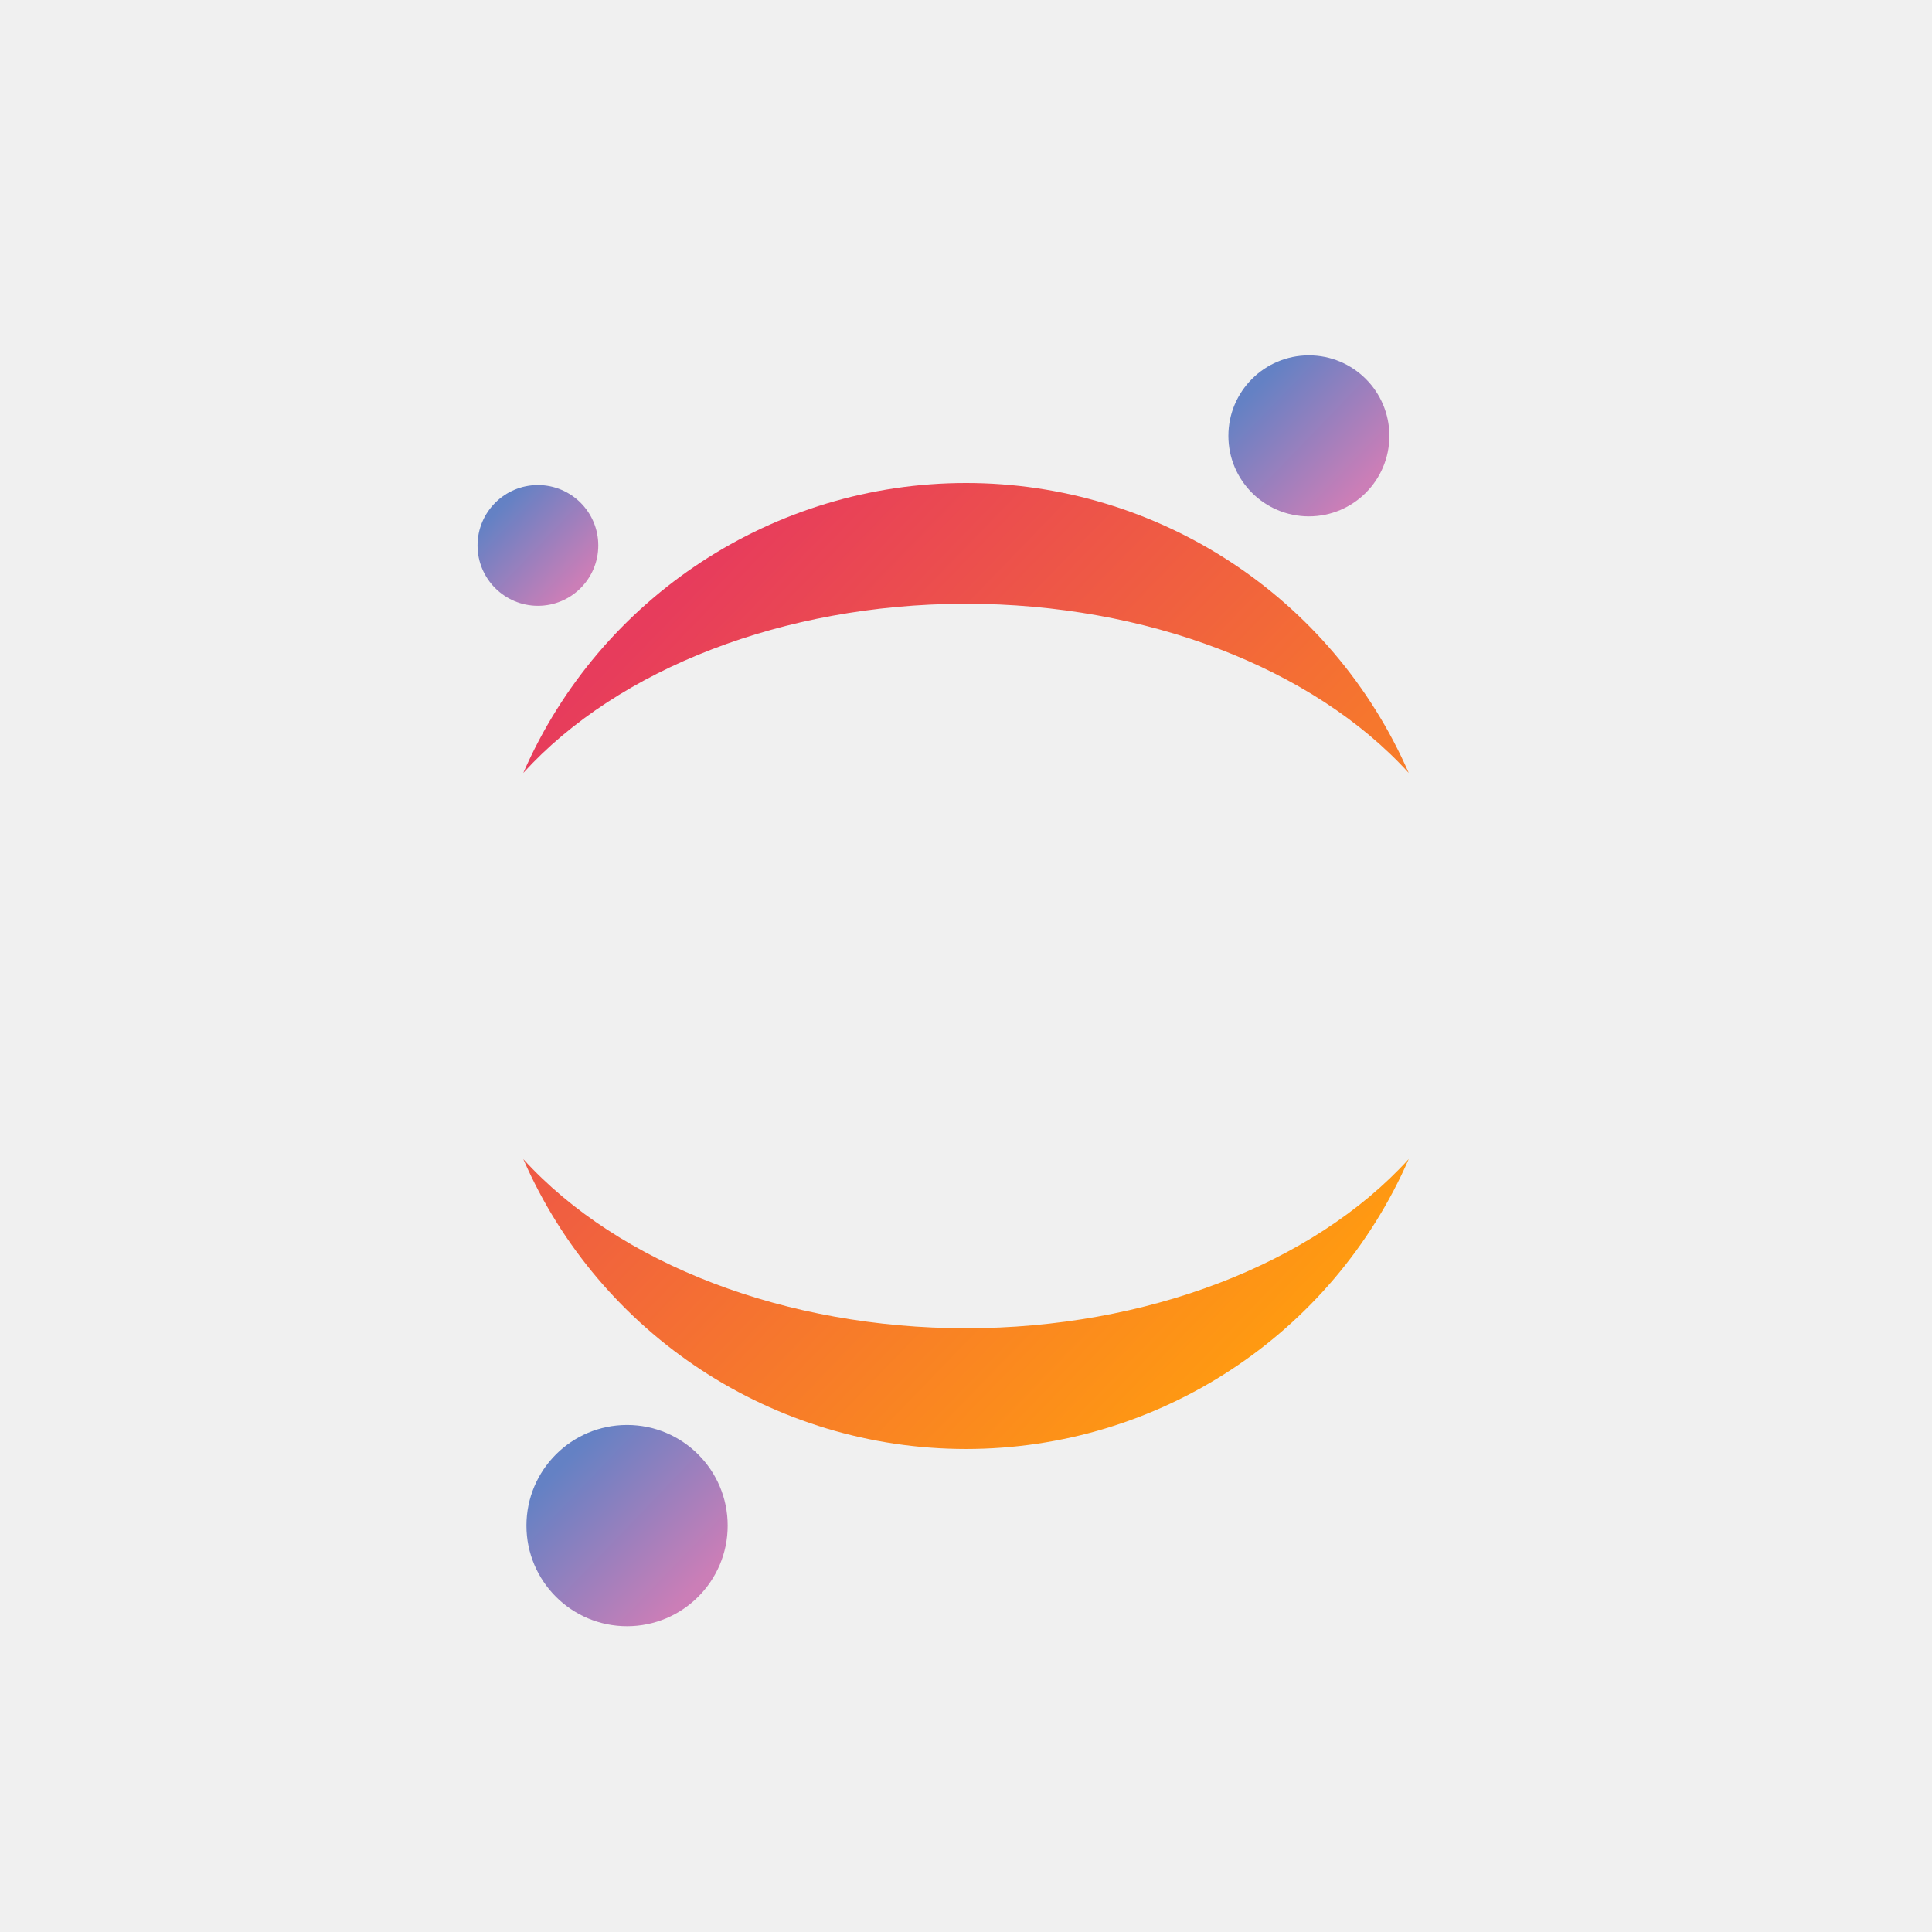
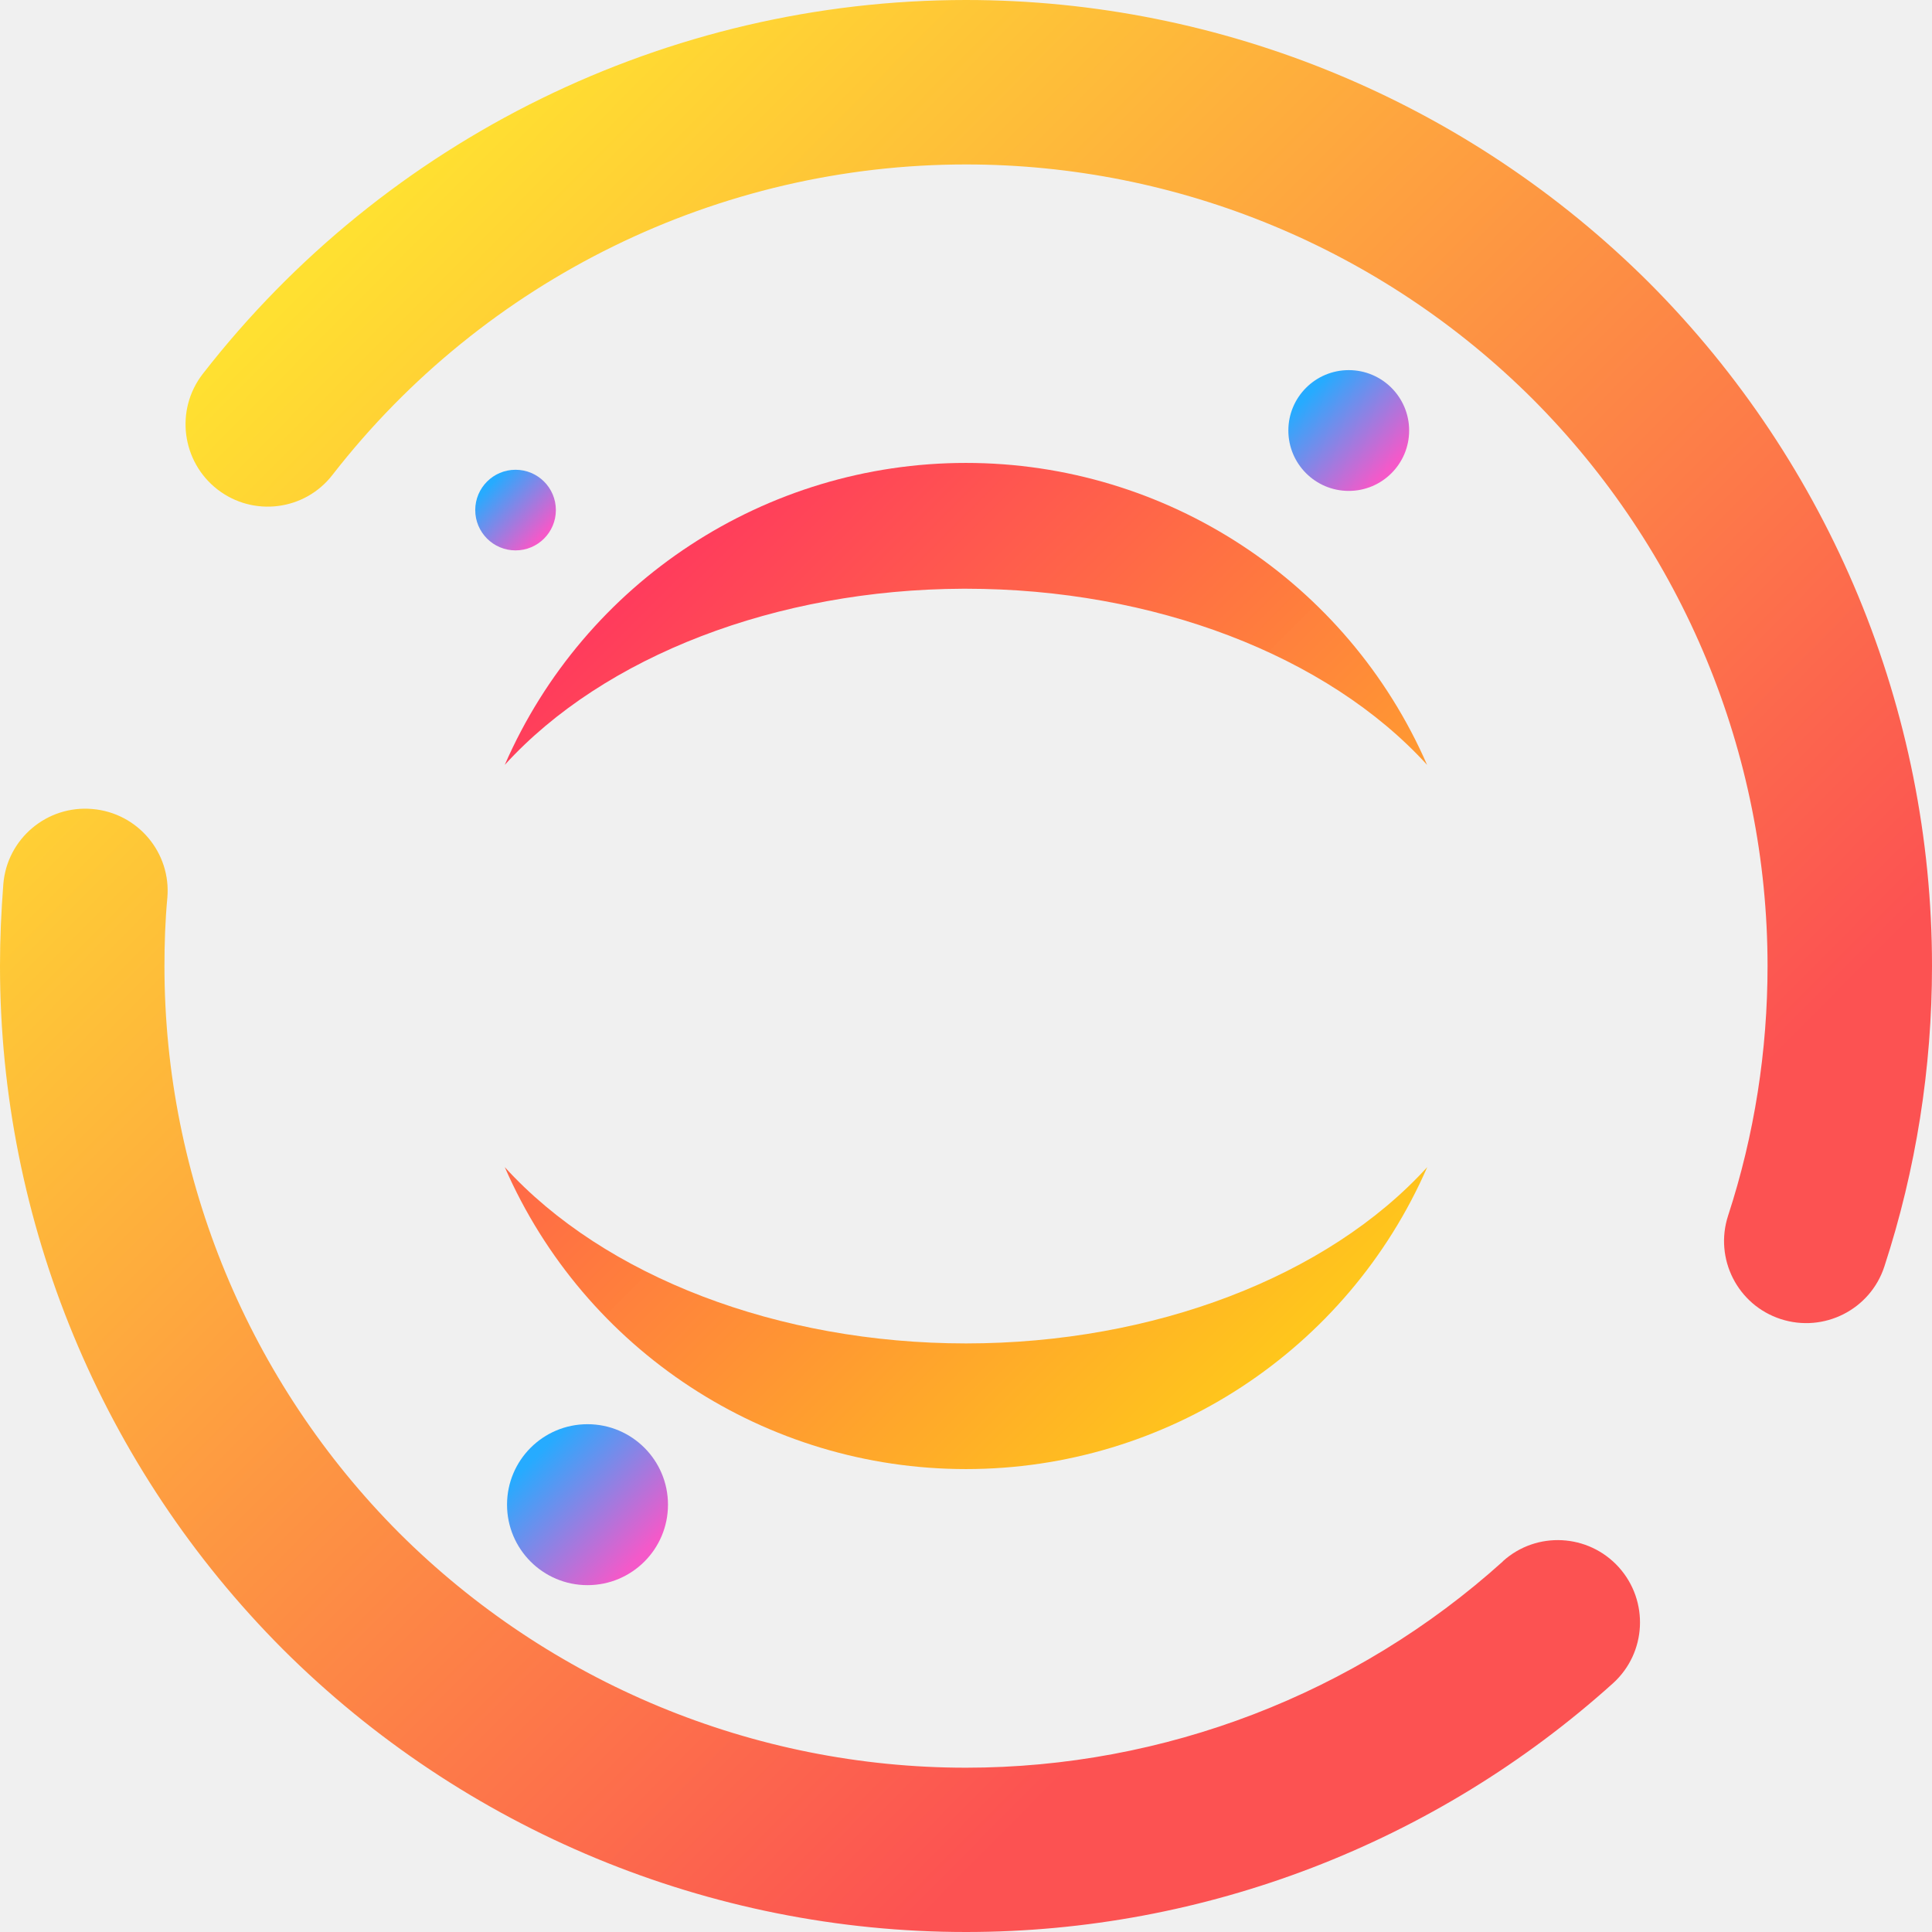
- <svg xmlns="http://www.w3.org/2000/svg" xmlns:xlink="http://www.w3.org/1999/xlink" width="48mm" height="48mm" viewBox="0 0 48 48" version="1.1" id="svg8">
+ <svg xmlns="http://www.w3.org/2000/svg" xmlns:xlink="http://www.w3.org/1999/xlink" width="48" height="48" viewBox="0 0 12.7 12.7" version="1.1" id="svg8">
  <defs id="defs2">
+     <linearGradient id="linearGradient869">
+       <stop style="stop-color:#26abff;stop-opacity:1" offset="0" id="stop865" />
+       <stop style="stop-color:#f459c9;stop-opacity:1" offset="1" id="stop867" />
+     </linearGradient>
+     <linearGradient id="linearGradient863">
+       <stop style="stop-color:#26abff;stop-opacity:1" offset="0" id="stop859" />
+       <stop style="stop-color:#f459c9;stop-opacity:1" offset="1" id="stop861" />
+     </linearGradient>
    <linearGradient id="linearGradient914">
-       <stop id="stop910" offset="0" style="stop-color:#6481c4;stop-opacity:1" />
-       <stop id="stop912" offset="1" style="stop-color:#cb7eb7;stop-opacity:1" />
+       <stop id="stop910" offset="0" style="stop-color:#26abff;stop-opacity:1" />
+       <stop id="stop912" offset="1" style="stop-color:#f459c9;stop-opacity:1" />
    </linearGradient>
    <linearGradient id="linearGradient857">
-       <stop style="stop-color:#e73c5c;stop-opacity:1" offset="0" id="stop853" />
-       <stop style="stop-color:#ff9a11;stop-opacity:1" offset="1" id="stop855" />
+       <stop style="stop-color:#ff3c5c;stop-opacity:1" offset="0" id="stop853" />
+       <stop style="stop-color:#ffc61b;stop-opacity:0.996" offset="1" id="stop855" />
    </linearGradient>
-     <linearGradient xlink:href="#linearGradient857" id="linearGradient859" x1="15.098" y1="16.969" x2="28.66" y2="30.095" gradientUnits="userSpaceOnUse" gradientTransform="matrix(4.707109,0,0,4.707109,-11.89888,-19.75129)" />
-     <linearGradient xlink:href="#linearGradient914" id="linearGradient873" x1="6.159" y1="36.51" x2="11.195" y2="41.352" gradientUnits="userSpaceOnUse" gradientTransform="matrix(0.6435181,0,0,0.6435181,9.99244,12.90117)" />
-     <linearGradient gradientTransform="matrix(0.3861109,0,0,0.3861109,10.01179,-1.449916)" gradientUnits="userSpaceOnUse" y2="41.352" x2="11.195" y1="36.51" x1="6.159" id="linearGradient873-3" xlink:href="#linearGradient914" />
-     <linearGradient gradientTransform="matrix(0.5148145,0,0,0.5148145,28.0494,-9.172704)" gradientUnits="userSpaceOnUse" y2="41.352" x2="11.195" y1="36.51" x1="6.159" id="linearGradient873-35" xlink:href="#linearGradient914" />
+     <linearGradient xlink:href="#linearGradient857" id="linearGradient859" x1="15.201" y1="16.653" x2="28.66" y2="30.095" gradientUnits="userSpaceOnUse" gradientTransform="matrix(0.3432468,0,0,0.3432468,-1.132403,-1.704794)" />
+     <linearGradient xlink:href="#linearGradient863" id="linearGradient873" x1="6.159" y1="36.51" x2="11.195" y2="41.352" gradientUnits="userSpaceOnUse" gradientTransform="matrix(0.1362113,0,0,0.1362113,2.679049,4.599337)" />
+     <linearGradient gradientTransform="matrix(0.06810569,0,0,0.06810569,2.797679,0.7066254)" gradientUnits="userSpaceOnUse" y2="41.352" x2="11.195" y1="36.51" x1="6.159" id="linearGradient873-3" xlink:href="#linearGradient914" />
+     <linearGradient gradientTransform="matrix(0.1021585,0,0,0.1021585,7.978991,-1.138651)" gradientUnits="userSpaceOnUse" y2="41.352" x2="11.195" y1="36.51" x1="6.159" id="linearGradient873-35" xlink:href="#linearGradient869" />
    <clipPath clipPathUnits="userSpaceOnUse" id="clipPath945">
      <g id="use947">
        <path d="M 37,24 A 13,9 0 0 1 24,33 13,9 0 0 1 11,24 13,9 0 0 1 24,15 13,9 0 0 1 37,24" style="fill:#ffffff;fill-opacity:1;stroke-width:0.806" id="path985" />
      </g>
    </clipPath>
+     <linearGradient id="_lgradient_21" x1="0.134" y1="0.176" x2="0.835" y2="0.871" gradientTransform="scale(12.7)" gradientUnits="userSpaceOnUse">
+       <stop offset="0%" stop-opacity="1" style="stop-color:rgb(255,224,49)" id="stop14" />
+       <stop offset="0.828" stop-opacity="1" style="stop-color:rgb(252,82,82)" id="stop16" />
+     </linearGradient>
  </defs>
  <g id="layer1">
-     <path transform="scale(0.2645833)" d="m 90.709,45.354 a 45.354,45.354 0 0 0 -41.572,27.225 49.134,34.016 0 0 1 41.299,-15.885 49.134,34.016 0 0 1 0.273,0 A 49.134,34.016 0 0 1 132.283,72.58 45.354,45.354 0 0 0 90.709,45.354 Z M 132.285,108.834 A 49.134,34.016 0 0 1 90.709,124.725 49.134,34.016 0 0 1 49.137,108.842 45.354,45.354 0 0 0 90.709,136.062 45.354,45.354 0 0 0 132.285,108.834 Z" style="fill:url(#linearGradient859);fill-opacity:1;stroke-width:1.245" clip-path="none" id="path849" />
-     <circle style="fill:url(#linearGradient873);fill-opacity:1;stroke-width:0.337" id="path863" cx="15.579" cy="37.903" r="2.5" />
-     <circle r="1.5" cy="13.551" cx="13.364" id="path863-5" style="fill:url(#linearGradient873-3);fill-opacity:1;stroke-width:0.202" />
-     <circle cy="10.829" cx="32.519" id="path863-9" style="fill:url(#linearGradient873-35);fill-opacity:1;stroke-width:0.27;stroke-miterlimit:4;stroke-dasharray:none" r="2" />
+     <path d="M 6.35,3.043 A 3.307,3.307 0 0 0 3.318,5.028 3.583,2.48 0 0 1 6.33,3.87 a 3.583,2.48 0 0 1 0.02,0 A 3.583,2.48 0 0 1 9.381,5.028 3.307,3.307 0 0 0 6.35,3.043 Z M 9.382,7.672 A 3.583,2.48 0 0 1 6.35,8.831 3.583,2.48 0 0 1 3.318,7.672 3.307,3.307 0 0 0 6.35,9.657 3.307,3.307 0 0 0 9.382,7.672 Z" style="fill:url(#linearGradient859);fill-opacity:1;stroke-width:0.091" clip-path="none" id="path849" />
+     <circle r="0.529" style="fill:url(#linearGradient873);fill-opacity:1;stroke-width:0.071" id="path863" cx="3.862" cy="9.891" />
+     <circle r="0.265" cy="3.353" cx="3.389" id="path863-5" style="fill:url(#linearGradient873-3);fill-opacity:1;stroke-width:0.036" />
+     <circle cy="2.83" cx="8.866" id="path863-9" style="fill:url(#linearGradient873-35);fill-opacity:1;stroke-width:0.053;stroke-miterlimit:4;stroke-dasharray:none" r="0.397" />
+     <path style="isolation:isolate;fill:url(#_lgradient_21);stroke-width:0.27" d="m 2.186,3.121 v 0 C 2.004,3.357 1.665,3.4 1.429,3.217 v 0 C 1.194,3.034 1.15,2.695 1.332,2.459 v 0 C 2.535,0.911 4.388,8.5e-7 6.35,8.5e-7 c 0,0 0,0 0,0 v 0 c 1.683,0 3.299,0.67 4.491,1.859 C 12.03,3.051 12.7,4.667 12.7,6.35 c 0,0.67 -0.105,1.338 -0.313,1.975 v 0 c -0.092,0.283 -0.397,0.438 -0.681,0.346 v 0 C 11.422,8.579 11.267,8.274 11.36,7.99 v 0 c 0.173,-0.53 0.259,-1.084 0.259,-1.64 0,-1.397 -0.557,-2.737 -1.543,-3.726 C 9.087,1.637 7.747,1.081 6.35,1.081 c -1.627,0 -3.164,0.754 -4.164,2.04 z M 6.35,1.081 c 0,0 0,0 0,0 v 0 0 c 0,0 0,0 0,0 z m 3.529,9.182 v 0 c 0.221,-0.2 0.562,-0.182 0.762,0.039 v 0 c 0.2,0.222 0.183,0.563 -0.038,0.763 v 0 c -1.167,1.051 -2.683,1.635 -4.253,1.635 -1.683,0 -3.299,-0.67 -4.491,-1.859 C 0.67,9.649 0,8.033 0,6.35 0,6.169 0.008,5.991 0.022,5.81 v 0 C 0.047,5.513 0.309,5.292 0.607,5.318 v 0 c 0.298,0.025 0.519,0.287 0.493,0.584 v 0 c -0.014,0.149 -0.019,0.3 -0.019,0.449 0,1.397 0.557,2.737 1.543,3.726 0.989,0.986 2.329,1.543 3.726,1.543 1.302,0 2.562,-0.484 3.529,-1.356 z" fill-rule="evenodd" fill="url(#_lgradient_21)" id="path19" />
  </g>
</svg>
